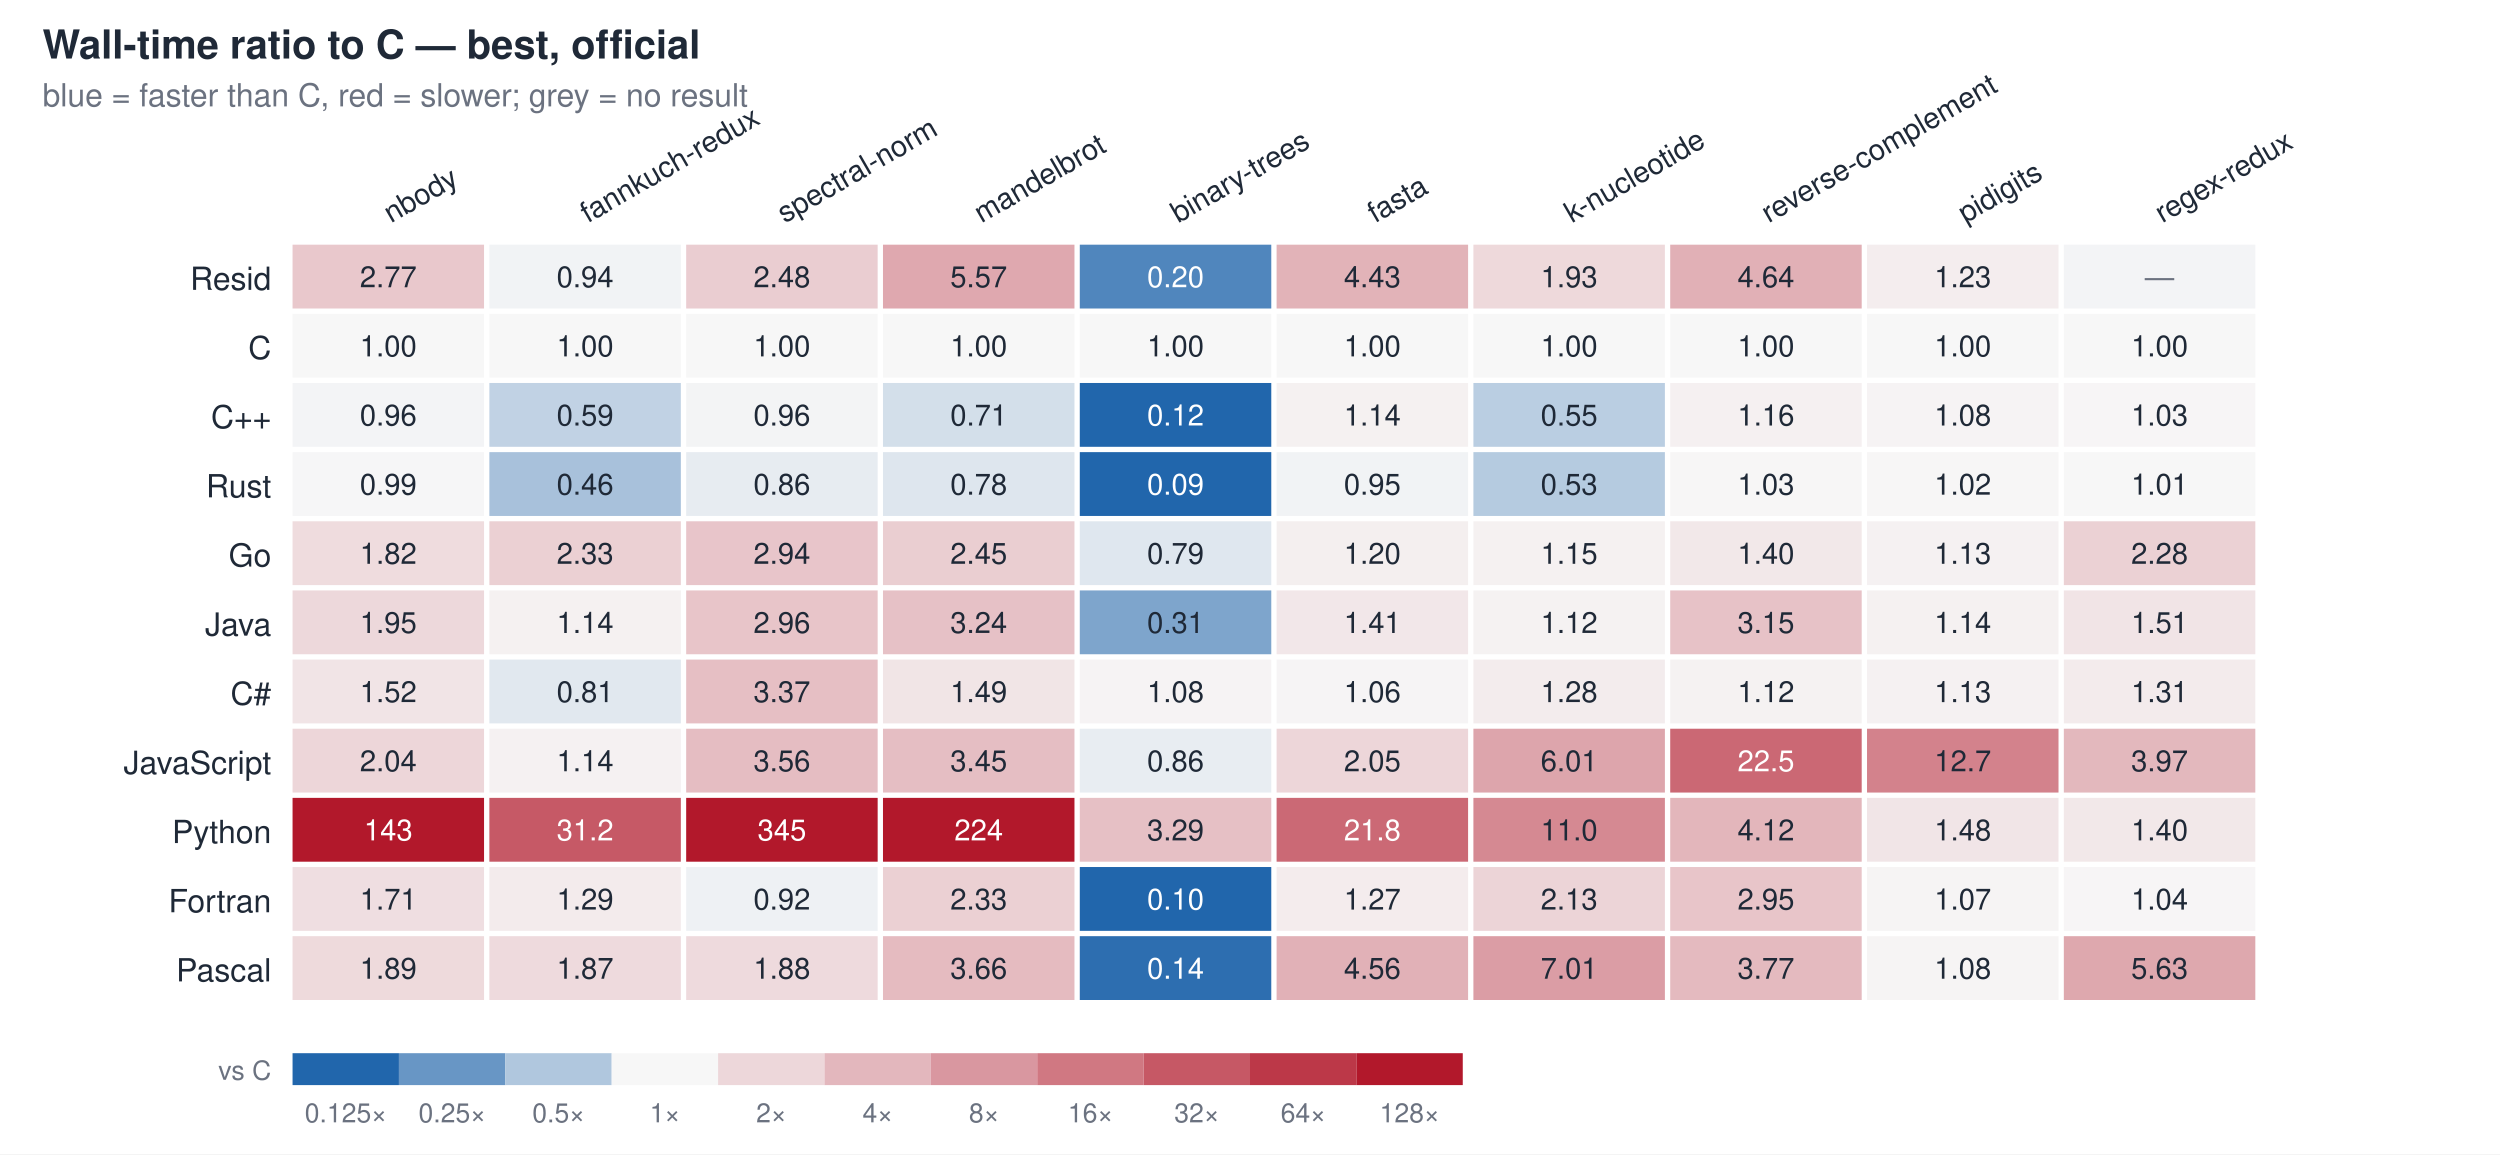
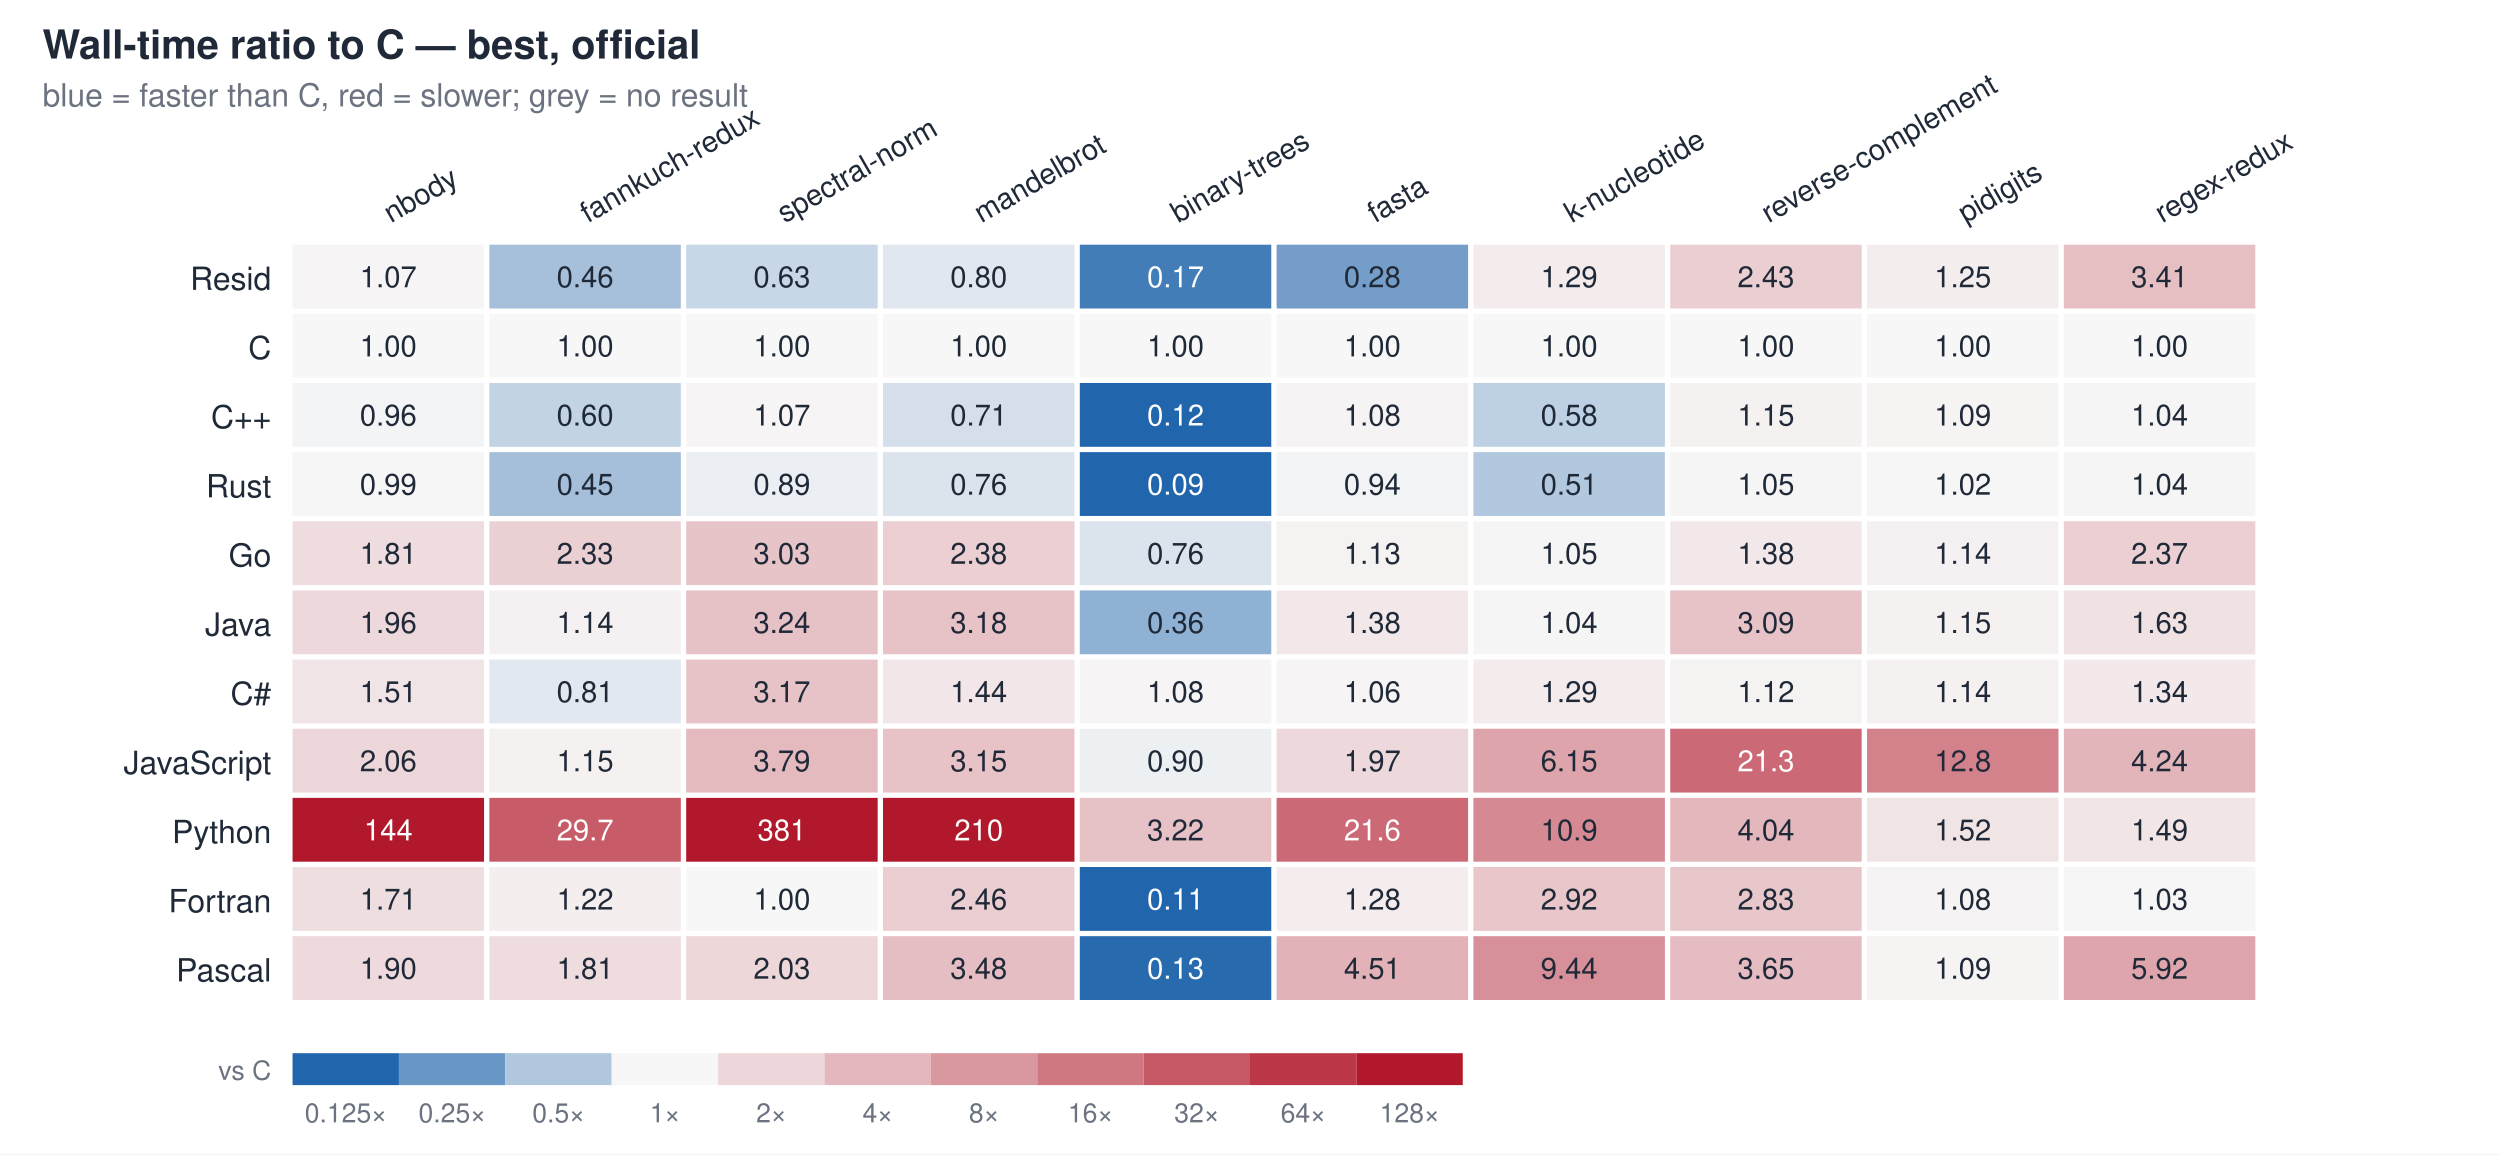
<svg xmlns="http://www.w3.org/2000/svg" width="940" height="434" viewBox="0 0 940 434" font-family="Helvetica, Arial, sans-serif" font-size="11">
  <rect x="0" y="0" width="940" height="434" fill="#ffffff" />
  <text x="16" y="22" font-size="15" font-weight="bold" fill="#1f2937">Wall-time ratio to C — best, official</text>
  <text x="16" y="40" font-size="12" fill="#6b7280">blue = faster than C, red = slower; grey = no result</text>
  <text x="147.0" y="84" text-anchor="start" fill="#1f2937" transform="rotate(-30 147.0 84)">nbody</text>
  <text x="221.0" y="84" text-anchor="start" fill="#1f2937" transform="rotate(-30 221.0 84)">fannkuch-redux</text>
  <text x="295.0" y="84" text-anchor="start" fill="#1f2937" transform="rotate(-30 295.0 84)">spectral-norm</text>
  <text x="369.0" y="84" text-anchor="start" fill="#1f2937" transform="rotate(-30 369.0 84)">mandelbrot</text>
  <text x="443.0" y="84" text-anchor="start" fill="#1f2937" transform="rotate(-30 443.0 84)">binary-trees</text>
  <text x="517.0" y="84" text-anchor="start" fill="#1f2937" transform="rotate(-30 517.0 84)">fasta</text>
  <text x="591.0" y="84" text-anchor="start" fill="#1f2937" transform="rotate(-30 591.0 84)">k-nucleotide</text>
  <text x="665.0" y="84" text-anchor="start" fill="#1f2937" transform="rotate(-30 665.0 84)">reverse-complement</text>
  <text x="739.0" y="84" text-anchor="start" fill="#1f2937" transform="rotate(-30 739.0 84)">pidigits</text>
  <text x="813.0" y="84" text-anchor="start" fill="#1f2937" transform="rotate(-30 813.0 84)">regex-redux</text>
  <text x="102" y="109.0" text-anchor="end" fill="#1f2937" font-size="12">Resid</text>
-   <rect x="110" y="92" width="72" height="24" fill="#e9c8cc" />
-   <text x="146.0" y="108.0" text-anchor="middle" fill="#1f2937">2.77</text>
-   <rect x="184" y="92" width="72" height="24" fill="#f1f3f5" />
-   <text x="220.0" y="108.0" text-anchor="middle" fill="#1f2937">0.94</text>
-   <rect x="258" y="92" width="72" height="24" fill="#eacdd1" />
-   <text x="294.0" y="108.0" text-anchor="middle" fill="#1f2937">2.48</text>
-   <rect x="332" y="92" width="72" height="24" fill="#dfa8af" />
-   <text x="368.0" y="108.0" text-anchor="middle" fill="#1f2937">5.57</text>
-   <rect x="406" y="92" width="72" height="24" fill="#5086bd" />
-   <text x="442.0" y="108.0" text-anchor="middle" fill="#ffffff">0.20</text>
-   <rect x="480" y="92" width="72" height="24" fill="#e2b3b8" />
-   <text x="516.0" y="108.0" text-anchor="middle" fill="#1f2937">4.43</text>
-   <rect x="554" y="92" width="72" height="24" fill="#eed9db" />
-   <text x="590.0" y="108.0" text-anchor="middle" fill="#1f2937">1.93</text>
-   <rect x="628" y="92" width="72" height="24" fill="#e1b0b6" />
-   <text x="664.0" y="108.0" text-anchor="middle" fill="#1f2937">4.64</text>
+   <rect x="110" y="92" width="72" height="24" fill="#f6f4f4" />
+   <text x="146.0" y="108.0" text-anchor="middle" fill="#1f2937">1.07</text>
+   <rect x="184" y="92" width="72" height="24" fill="#a6c0db" />
+   <text x="220.0" y="108.0" text-anchor="middle" fill="#1f2937">0.46</text>
+   <rect x="258" y="92" width="72" height="24" fill="#c8d7e7" />
+   <text x="294.0" y="108.0" text-anchor="middle" fill="#1f2937">0.63</text>
+   <rect x="332" y="92" width="72" height="24" fill="#e0e7ef" />
+   <text x="368.0" y="108.0" text-anchor="middle" fill="#1f2937">0.80</text>
+   <rect x="406" y="92" width="72" height="24" fill="#437db8" />
+   <text x="442.0" y="108.0" text-anchor="middle" fill="#ffffff">0.17</text>
+   <rect x="480" y="92" width="72" height="24" fill="#749ec9" />
+   <text x="516.0" y="108.0" text-anchor="middle" fill="#1f2937">0.28</text>
+   <rect x="554" y="92" width="72" height="24" fill="#f3ebec" />
+   <text x="590.0" y="108.0" text-anchor="middle" fill="#1f2937">1.29</text>
+   <rect x="628" y="92" width="72" height="24" fill="#eaced2" />
+   <text x="664.0" y="108.0" text-anchor="middle" fill="#1f2937">2.43</text>
  <rect x="702" y="92" width="72" height="24" fill="#f4edee" />
-   <text x="738.0" y="108.0" text-anchor="middle" fill="#1f2937">1.23</text>
-   <rect x="776" y="92" width="72" height="24" fill="#f3f4f6" />
-   <text x="812.0" y="108.0" text-anchor="middle" fill="#6b7280">—</text>
+   <text x="738.0" y="108.0" text-anchor="middle" fill="#1f2937">1.25</text>
+   <rect x="776" y="92" width="72" height="24" fill="#e6bfc3" />
+   <text x="812.0" y="108.0" text-anchor="middle" fill="#1f2937">3.41</text>
  <text x="102" y="135.0" text-anchor="end" fill="#1f2937" font-size="12">C</text>
  <rect x="110" y="118" width="72" height="24" fill="#f7f7f7" />
  <text x="146.0" y="134.0" text-anchor="middle" fill="#1f2937">1.00</text>
  <rect x="184" y="118" width="72" height="24" fill="#f7f7f7" />
  <text x="220.0" y="134.0" text-anchor="middle" fill="#1f2937">1.00</text>
  <rect x="258" y="118" width="72" height="24" fill="#f7f7f7" />
  <text x="294.0" y="134.0" text-anchor="middle" fill="#1f2937">1.00</text>
  <rect x="332" y="118" width="72" height="24" fill="#f7f7f7" />
  <text x="368.0" y="134.0" text-anchor="middle" fill="#1f2937">1.00</text>
  <rect x="406" y="118" width="72" height="24" fill="#f7f7f7" />
  <text x="442.0" y="134.0" text-anchor="middle" fill="#1f2937">1.00</text>
  <rect x="480" y="118" width="72" height="24" fill="#f7f7f7" />
  <text x="516.0" y="134.0" text-anchor="middle" fill="#1f2937">1.00</text>
  <rect x="554" y="118" width="72" height="24" fill="#f7f7f7" />
  <text x="590.0" y="134.0" text-anchor="middle" fill="#1f2937">1.00</text>
  <rect x="628" y="118" width="72" height="24" fill="#f7f7f7" />
  <text x="664.0" y="134.0" text-anchor="middle" fill="#1f2937">1.00</text>
  <rect x="702" y="118" width="72" height="24" fill="#f7f7f7" />
  <text x="738.0" y="134.0" text-anchor="middle" fill="#1f2937">1.00</text>
  <rect x="776" y="118" width="72" height="24" fill="#f7f7f7" />
  <text x="812.0" y="134.0" text-anchor="middle" fill="#1f2937">1.00</text>
  <text x="102" y="161.0" text-anchor="end" fill="#1f2937" font-size="12">C++</text>
  <rect x="110" y="144" width="72" height="24" fill="#f3f4f6" />
  <text x="146.0" y="160.0" text-anchor="middle" fill="#1f2937">0.96</text>
-   <rect x="184" y="144" width="72" height="24" fill="#c1d2e4" />
-   <text x="220.0" y="160.0" text-anchor="middle" fill="#1f2937">0.59</text>
-   <rect x="258" y="144" width="72" height="24" fill="#f3f4f5" />
-   <text x="294.0" y="160.0" text-anchor="middle" fill="#1f2937">0.96</text>
-   <rect x="332" y="144" width="72" height="24" fill="#d3dfea" />
+   <rect x="184" y="144" width="72" height="24" fill="#c2d3e4" />
+   <text x="220.0" y="160.0" text-anchor="middle" fill="#1f2937">0.60</text>
+   <rect x="258" y="144" width="72" height="24" fill="#f6f4f4" />
+   <text x="294.0" y="160.0" text-anchor="middle" fill="#1f2937">1.07</text>
+   <rect x="332" y="144" width="72" height="24" fill="#d4dfeb" />
  <text x="368.0" y="160.0" text-anchor="middle" fill="#1f2937">0.71</text>
  <rect x="406" y="144" width="72" height="24" fill="#2166ac" />
  <text x="442.0" y="160.0" text-anchor="middle" fill="#ffffff">0.12</text>
-   <rect x="480" y="144" width="72" height="24" fill="#f5f1f1" />
-   <text x="516.0" y="160.0" text-anchor="middle" fill="#1f2937">1.14</text>
-   <rect x="554" y="144" width="72" height="24" fill="#bacee2" />
-   <text x="590.0" y="160.0" text-anchor="middle" fill="#1f2937">0.55</text>
-   <rect x="628" y="144" width="72" height="24" fill="#f5f0f1" />
-   <text x="664.0" y="160.0" text-anchor="middle" fill="#1f2937">1.16</text>
-   <rect x="702" y="144" width="72" height="24" fill="#f6f3f4" />
-   <text x="738.0" y="160.0" text-anchor="middle" fill="#1f2937">1.08</text>
-   <rect x="776" y="144" width="72" height="24" fill="#f7f5f6" />
-   <text x="812.0" y="160.0" text-anchor="middle" fill="#1f2937">1.03</text>
+   <rect x="480" y="144" width="72" height="24" fill="#f6f3f4" />
+   <text x="516.0" y="160.0" text-anchor="middle" fill="#1f2937">1.08</text>
+   <rect x="554" y="144" width="72" height="24" fill="#bed0e3" />
+   <text x="590.0" y="160.0" text-anchor="middle" fill="#1f2937">0.58</text>
+   <rect x="628" y="144" width="72" height="24" fill="#f5f1f1" />
+   <text x="664.0" y="160.0" text-anchor="middle" fill="#1f2937">1.15</text>
+   <rect x="702" y="144" width="72" height="24" fill="#f6f3f3" />
+   <text x="738.0" y="160.0" text-anchor="middle" fill="#1f2937">1.09</text>
+   <rect x="776" y="144" width="72" height="24" fill="#f6f5f5" />
+   <text x="812.0" y="160.0" text-anchor="middle" fill="#1f2937">1.04</text>
  <text x="102" y="187.0" text-anchor="end" fill="#1f2937" font-size="12">Rust</text>
  <rect x="110" y="170" width="72" height="24" fill="#f6f6f7" />
  <text x="146.0" y="186.0" text-anchor="middle" fill="#1f2937">0.99</text>
-   <rect x="184" y="170" width="72" height="24" fill="#a8c1db" />
-   <text x="220.0" y="186.0" text-anchor="middle" fill="#1f2937">0.46</text>
-   <rect x="258" y="170" width="72" height="24" fill="#e7ecf1" />
-   <text x="294.0" y="186.0" text-anchor="middle" fill="#1f2937">0.86</text>
-   <rect x="332" y="170" width="72" height="24" fill="#dee6ee" />
-   <text x="368.0" y="186.0" text-anchor="middle" fill="#1f2937">0.78</text>
+   <rect x="184" y="170" width="72" height="24" fill="#a5bfda" />
+   <text x="220.0" y="186.0" text-anchor="middle" fill="#1f2937">0.45</text>
+   <rect x="258" y="170" width="72" height="24" fill="#ebeff3" />
+   <text x="294.0" y="186.0" text-anchor="middle" fill="#1f2937">0.89</text>
+   <rect x="332" y="170" width="72" height="24" fill="#dbe4ed" />
+   <text x="368.0" y="186.0" text-anchor="middle" fill="#1f2937">0.76</text>
  <rect x="406" y="170" width="72" height="24" fill="#2166ac" />
  <text x="442.0" y="186.0" text-anchor="middle" fill="#ffffff">0.09</text>
  <rect x="480" y="170" width="72" height="24" fill="#f1f3f5" />
-   <text x="516.0" y="186.0" text-anchor="middle" fill="#1f2937">0.95</text>
-   <rect x="554" y="170" width="72" height="24" fill="#b5cbe0" />
-   <text x="590.0" y="186.0" text-anchor="middle" fill="#1f2937">0.53</text>
-   <rect x="628" y="170" width="72" height="24" fill="#f7f6f6" />
-   <text x="664.0" y="186.0" text-anchor="middle" fill="#1f2937">1.03</text>
+   <text x="516.0" y="186.0" text-anchor="middle" fill="#1f2937">0.94</text>
+   <rect x="554" y="170" width="72" height="24" fill="#b1c8de" />
+   <text x="590.0" y="186.0" text-anchor="middle" fill="#1f2937">0.51</text>
+   <rect x="628" y="170" width="72" height="24" fill="#f6f5f5" />
+   <text x="664.0" y="186.0" text-anchor="middle" fill="#1f2937">1.05</text>
  <rect x="702" y="170" width="72" height="24" fill="#f7f6f6" />
  <text x="738.0" y="186.0" text-anchor="middle" fill="#1f2937">1.02</text>
-   <rect x="776" y="170" width="72" height="24" fill="#f7f7f7" />
-   <text x="812.0" y="186.0" text-anchor="middle" fill="#1f2937">1.01</text>
+   <rect x="776" y="170" width="72" height="24" fill="#f6f5f5" />
+   <text x="812.0" y="186.0" text-anchor="middle" fill="#1f2937">1.04</text>
  <text x="102" y="213.0" text-anchor="end" fill="#1f2937" font-size="12">Go</text>
  <rect x="110" y="196" width="72" height="24" fill="#efdcde" />
-   <text x="146.0" y="212.0" text-anchor="middle" fill="#1f2937">1.82</text>
+   <text x="146.0" y="212.0" text-anchor="middle" fill="#1f2937">1.81</text>
  <rect x="184" y="196" width="72" height="24" fill="#ebd0d3" />
  <text x="220.0" y="212.0" text-anchor="middle" fill="#1f2937">2.33</text>
-   <rect x="258" y="196" width="72" height="24" fill="#e8c5ca" />
-   <text x="294.0" y="212.0" text-anchor="middle" fill="#1f2937">2.94</text>
-   <rect x="332" y="196" width="72" height="24" fill="#eaced1" />
-   <text x="368.0" y="212.0" text-anchor="middle" fill="#1f2937">2.45</text>
-   <rect x="406" y="196" width="72" height="24" fill="#dfe7ef" />
-   <text x="442.0" y="212.0" text-anchor="middle" fill="#1f2937">0.79</text>
-   <rect x="480" y="196" width="72" height="24" fill="#f4efef" />
-   <text x="516.0" y="212.0" text-anchor="middle" fill="#1f2937">1.20</text>
-   <rect x="554" y="196" width="72" height="24" fill="#f5f1f1" />
-   <text x="590.0" y="212.0" text-anchor="middle" fill="#1f2937">1.15</text>
+   <rect x="258" y="196" width="72" height="24" fill="#e7c4c8" />
+   <text x="294.0" y="212.0" text-anchor="middle" fill="#1f2937">3.03</text>
+   <rect x="332" y="196" width="72" height="24" fill="#ebcfd3" />
+   <text x="368.0" y="212.0" text-anchor="middle" fill="#1f2937">2.38</text>
+   <rect x="406" y="196" width="72" height="24" fill="#dbe4ed" />
+   <text x="442.0" y="212.0" text-anchor="middle" fill="#1f2937">0.76</text>
+   <rect x="480" y="196" width="72" height="24" fill="#f5f2f2" />
+   <text x="516.0" y="212.0" text-anchor="middle" fill="#1f2937">1.13</text>
+   <rect x="554" y="196" width="72" height="24" fill="#f6f5f5" />
+   <text x="590.0" y="212.0" text-anchor="middle" fill="#1f2937">1.05</text>
  <rect x="628" y="196" width="72" height="24" fill="#f2e8e9" />
-   <text x="664.0" y="212.0" text-anchor="middle" fill="#1f2937">1.40</text>
+   <text x="664.0" y="212.0" text-anchor="middle" fill="#1f2937">1.38</text>
  <rect x="702" y="196" width="72" height="24" fill="#f5f1f2" />
-   <text x="738.0" y="212.0" text-anchor="middle" fill="#1f2937">1.13</text>
-   <rect x="776" y="196" width="72" height="24" fill="#ebd1d4" />
-   <text x="812.0" y="212.0" text-anchor="middle" fill="#1f2937">2.28</text>
+   <text x="738.0" y="212.0" text-anchor="middle" fill="#1f2937">1.14</text>
+   <rect x="776" y="196" width="72" height="24" fill="#ebcfd3" />
+   <text x="812.0" y="212.0" text-anchor="middle" fill="#1f2937">2.37</text>
  <text x="102" y="239.0" text-anchor="end" fill="#1f2937" font-size="12">Java</text>
  <rect x="110" y="222" width="72" height="24" fill="#edd8db" />
-   <text x="146.0" y="238.0" text-anchor="middle" fill="#1f2937">1.95</text>
-   <rect x="184" y="222" width="72" height="24" fill="#f5f1f1" />
+   <text x="146.0" y="238.0" text-anchor="middle" fill="#1f2937">1.96</text>
+   <rect x="184" y="222" width="72" height="24" fill="#f5f1f2" />
  <text x="220.0" y="238.0" text-anchor="middle" fill="#1f2937">1.14</text>
-   <rect x="258" y="222" width="72" height="24" fill="#e8c5c9" />
-   <text x="294.0" y="238.0" text-anchor="middle" fill="#1f2937">2.96</text>
-   <rect x="332" y="222" width="72" height="24" fill="#e6c1c6" />
-   <text x="368.0" y="238.0" text-anchor="middle" fill="#1f2937">3.24</text>
-   <rect x="406" y="222" width="72" height="24" fill="#7ea5cc" />
-   <text x="442.0" y="238.0" text-anchor="middle" fill="#1f2937">0.31</text>
-   <rect x="480" y="222" width="72" height="24" fill="#f2e7e9" />
-   <text x="516.0" y="238.0" text-anchor="middle" fill="#1f2937">1.41</text>
-   <rect x="554" y="222" width="72" height="24" fill="#f5f2f2" />
-   <text x="590.0" y="238.0" text-anchor="middle" fill="#1f2937">1.12</text>
-   <rect x="628" y="222" width="72" height="24" fill="#e7c2c7" />
-   <text x="664.0" y="238.0" text-anchor="middle" fill="#1f2937">3.15</text>
+   <rect x="258" y="222" width="72" height="24" fill="#e6c1c6" />
+   <text x="294.0" y="238.0" text-anchor="middle" fill="#1f2937">3.24</text>
+   <rect x="332" y="222" width="72" height="24" fill="#e7c2c6" />
+   <text x="368.0" y="238.0" text-anchor="middle" fill="#1f2937">3.18</text>
+   <rect x="406" y="222" width="72" height="24" fill="#8fb1d3" />
+   <text x="442.0" y="238.0" text-anchor="middle" fill="#1f2937">0.36</text>
+   <rect x="480" y="222" width="72" height="24" fill="#f2e8ea" />
+   <text x="516.0" y="238.0" text-anchor="middle" fill="#1f2937">1.38</text>
+   <rect x="554" y="222" width="72" height="24" fill="#f6f5f5" />
+   <text x="590.0" y="238.0" text-anchor="middle" fill="#1f2937">1.04</text>
+   <rect x="628" y="222" width="72" height="24" fill="#e7c3c8" />
+   <text x="664.0" y="238.0" text-anchor="middle" fill="#1f2937">3.09</text>
  <rect x="702" y="222" width="72" height="24" fill="#f5f1f1" />
-   <text x="738.0" y="238.0" text-anchor="middle" fill="#1f2937">1.14</text>
-   <rect x="776" y="222" width="72" height="24" fill="#f1e4e6" />
-   <text x="812.0" y="238.0" text-anchor="middle" fill="#1f2937">1.51</text>
+   <text x="738.0" y="238.0" text-anchor="middle" fill="#1f2937">1.15</text>
+   <rect x="776" y="222" width="72" height="24" fill="#f0e1e3" />
+   <text x="812.0" y="238.0" text-anchor="middle" fill="#1f2937">1.63</text>
  <text x="102" y="265.0" text-anchor="end" fill="#1f2937" font-size="12">C#</text>
  <rect x="110" y="248" width="72" height="24" fill="#f1e4e6" />
-   <text x="146.0" y="264.0" text-anchor="middle" fill="#1f2937">1.52</text>
+   <text x="146.0" y="264.0" text-anchor="middle" fill="#1f2937">1.51</text>
  <rect x="184" y="248" width="72" height="24" fill="#e1e8ef" />
  <text x="220.0" y="264.0" text-anchor="middle" fill="#1f2937">0.81</text>
-   <rect x="258" y="248" width="72" height="24" fill="#e6bfc4" />
-   <text x="294.0" y="264.0" text-anchor="middle" fill="#1f2937">3.37</text>
-   <rect x="332" y="248" width="72" height="24" fill="#f1e5e6" />
-   <text x="368.0" y="264.0" text-anchor="middle" fill="#1f2937">1.49</text>
-   <rect x="406" y="248" width="72" height="24" fill="#f6f3f4" />
+   <rect x="258" y="248" width="72" height="24" fill="#e7c2c7" />
+   <text x="294.0" y="264.0" text-anchor="middle" fill="#1f2937">3.17</text>
+   <rect x="332" y="248" width="72" height="24" fill="#f2e6e8" />
+   <text x="368.0" y="264.0" text-anchor="middle" fill="#1f2937">1.44</text>
+   <rect x="406" y="248" width="72" height="24" fill="#f6f4f4" />
  <text x="442.0" y="264.0" text-anchor="middle" fill="#1f2937">1.08</text>
  <rect x="480" y="248" width="72" height="24" fill="#f6f4f5" />
  <text x="516.0" y="264.0" text-anchor="middle" fill="#1f2937">1.06</text>
-   <rect x="554" y="248" width="72" height="24" fill="#f3eced" />
-   <text x="590.0" y="264.0" text-anchor="middle" fill="#1f2937">1.28</text>
+   <rect x="554" y="248" width="72" height="24" fill="#f3ebec" />
+   <text x="590.0" y="264.0" text-anchor="middle" fill="#1f2937">1.29</text>
  <rect x="628" y="248" width="72" height="24" fill="#f5f2f2" />
  <text x="664.0" y="264.0" text-anchor="middle" fill="#1f2937">1.12</text>
-   <rect x="702" y="248" width="72" height="24" fill="#f5f1f2" />
-   <text x="738.0" y="264.0" text-anchor="middle" fill="#1f2937">1.13</text>
-   <rect x="776" y="248" width="72" height="24" fill="#f3ebec" />
-   <text x="812.0" y="264.0" text-anchor="middle" fill="#1f2937">1.31</text>
+   <rect x="702" y="248" width="72" height="24" fill="#f5f1f1" />
+   <text x="738.0" y="264.0" text-anchor="middle" fill="#1f2937">1.14</text>
+   <rect x="776" y="248" width="72" height="24" fill="#f3e9eb" />
+   <text x="812.0" y="264.0" text-anchor="middle" fill="#1f2937">1.34</text>
  <text x="102" y="291.0" text-anchor="end" fill="#1f2937" font-size="12">JavaScript</text>
  <rect x="110" y="274" width="72" height="24" fill="#edd6d9" />
-   <text x="146.0" y="290.0" text-anchor="middle" fill="#1f2937">2.04</text>
-   <rect x="184" y="274" width="72" height="24" fill="#f5f1f2" />
-   <text x="220.0" y="290.0" text-anchor="middle" fill="#1f2937">1.14</text>
-   <rect x="258" y="274" width="72" height="24" fill="#e5bdc2" />
-   <text x="294.0" y="290.0" text-anchor="middle" fill="#1f2937">3.56</text>
-   <rect x="332" y="274" width="72" height="24" fill="#e5bec3" />
-   <text x="368.0" y="290.0" text-anchor="middle" fill="#1f2937">3.45</text>
-   <rect x="406" y="274" width="72" height="24" fill="#e8edf2" />
-   <text x="442.0" y="290.0" text-anchor="middle" fill="#1f2937">0.86</text>
-   <rect x="480" y="274" width="72" height="24" fill="#edd6d9" />
-   <text x="516.0" y="290.0" text-anchor="middle" fill="#1f2937">2.05</text>
-   <rect x="554" y="274" width="72" height="24" fill="#dda5ac" />
-   <text x="590.0" y="290.0" text-anchor="middle" fill="#1f2937">6.01</text>
-   <rect x="628" y="274" width="72" height="24" fill="#cb6874" />
-   <text x="664.0" y="290.0" text-anchor="middle" fill="#ffffff">22.5</text>
+   <text x="146.0" y="290.0" text-anchor="middle" fill="#1f2937">2.06</text>
+   <rect x="184" y="274" width="72" height="24" fill="#f5f1f1" />
+   <text x="220.0" y="290.0" text-anchor="middle" fill="#1f2937">1.15</text>
+   <rect x="258" y="274" width="72" height="24" fill="#e4babf" />
+   <text x="294.0" y="290.0" text-anchor="middle" fill="#1f2937">3.79</text>
+   <rect x="332" y="274" width="72" height="24" fill="#e7c2c7" />
+   <text x="368.0" y="290.0" text-anchor="middle" fill="#1f2937">3.15</text>
+   <rect x="406" y="274" width="72" height="24" fill="#edf0f3" />
+   <text x="442.0" y="290.0" text-anchor="middle" fill="#1f2937">0.90</text>
+   <rect x="480" y="274" width="72" height="24" fill="#edd8db" />
+   <text x="516.0" y="290.0" text-anchor="middle" fill="#1f2937">1.97</text>
+   <rect x="554" y="274" width="72" height="24" fill="#dda4ab" />
+   <text x="590.0" y="290.0" text-anchor="middle" fill="#1f2937">6.15</text>
+   <rect x="628" y="274" width="72" height="24" fill="#cb6a76" />
+   <text x="664.0" y="290.0" text-anchor="middle" fill="#ffffff">21.3</text>
  <rect x="702" y="274" width="72" height="24" fill="#d3828c" />
-   <text x="738.0" y="290.0" text-anchor="middle" fill="#1f2937">12.7</text>
-   <rect x="776" y="274" width="72" height="24" fill="#e3b8bd" />
-   <text x="812.0" y="290.0" text-anchor="middle" fill="#1f2937">3.97</text>
+   <text x="738.0" y="290.0" text-anchor="middle" fill="#1f2937">12.8</text>
+   <rect x="776" y="274" width="72" height="24" fill="#e2b5ba" />
+   <text x="812.0" y="290.0" text-anchor="middle" fill="#1f2937">4.24</text>
  <text x="102" y="317.0" text-anchor="end" fill="#1f2937" font-size="12">Python</text>
  <rect x="110" y="300" width="72" height="24" fill="#b2182b" />
-   <text x="146.0" y="316.0" text-anchor="middle" fill="#ffffff">143</text>
-   <rect x="184" y="300" width="72" height="24" fill="#c65966" />
-   <text x="220.0" y="316.0" text-anchor="middle" fill="#ffffff">31.2</text>
+   <text x="146.0" y="316.0" text-anchor="middle" fill="#ffffff">144</text>
+   <rect x="184" y="300" width="72" height="24" fill="#c75b68" />
+   <text x="220.0" y="316.0" text-anchor="middle" fill="#ffffff">29.7</text>
  <rect x="258" y="300" width="72" height="24" fill="#b2182b" />
-   <text x="294.0" y="316.0" text-anchor="middle" fill="#ffffff">345</text>
+   <text x="294.0" y="316.0" text-anchor="middle" fill="#ffffff">381</text>
  <rect x="332" y="300" width="72" height="24" fill="#b2182b" />
-   <text x="368.0" y="316.0" text-anchor="middle" fill="#ffffff">224</text>
-   <rect x="406" y="300" width="72" height="24" fill="#e6c0c5" />
-   <text x="442.0" y="316.0" text-anchor="middle" fill="#1f2937">3.29</text>
-   <rect x="480" y="300" width="72" height="24" fill="#cb6975" />
-   <text x="516.0" y="316.0" text-anchor="middle" fill="#ffffff">21.8</text>
-   <rect x="554" y="300" width="72" height="24" fill="#d58992" />
-   <text x="590.0" y="316.0" text-anchor="middle" fill="#1f2937">11.0</text>
-   <rect x="628" y="300" width="72" height="24" fill="#e3b6bb" />
-   <text x="664.0" y="316.0" text-anchor="middle" fill="#1f2937">4.12</text>
-   <rect x="702" y="300" width="72" height="24" fill="#f1e5e7" />
-   <text x="738.0" y="316.0" text-anchor="middle" fill="#1f2937">1.48</text>
-   <rect x="776" y="300" width="72" height="24" fill="#f2e8e9" />
-   <text x="812.0" y="316.0" text-anchor="middle" fill="#1f2937">1.40</text>
+   <text x="368.0" y="316.0" text-anchor="middle" fill="#ffffff">210</text>
+   <rect x="406" y="300" width="72" height="24" fill="#e6c1c6" />
+   <text x="442.0" y="316.0" text-anchor="middle" fill="#1f2937">3.22</text>
+   <rect x="480" y="300" width="72" height="24" fill="#cb6a76" />
+   <text x="516.0" y="316.0" text-anchor="middle" fill="#ffffff">21.6</text>
+   <rect x="554" y="300" width="72" height="24" fill="#d58993" />
+   <text x="590.0" y="316.0" text-anchor="middle" fill="#1f2937">10.9</text>
+   <rect x="628" y="300" width="72" height="24" fill="#e3b7bc" />
+   <text x="664.0" y="316.0" text-anchor="middle" fill="#1f2937">4.04</text>
+   <rect x="702" y="300" width="72" height="24" fill="#f1e4e5" />
+   <text x="738.0" y="316.0" text-anchor="middle" fill="#1f2937">1.52</text>
+   <rect x="776" y="300" width="72" height="24" fill="#f1e5e6" />
+   <text x="812.0" y="316.0" text-anchor="middle" fill="#1f2937">1.49</text>
  <text x="102" y="343.0" text-anchor="end" fill="#1f2937" font-size="12">Fortran</text>
-   <rect x="110" y="326" width="72" height="24" fill="#efdee1" />
+   <rect x="110" y="326" width="72" height="24" fill="#efdee0" />
  <text x="146.0" y="342.0" text-anchor="middle" fill="#1f2937">1.71</text>
-   <rect x="184" y="326" width="72" height="24" fill="#f3ebec" />
-   <text x="220.0" y="342.0" text-anchor="middle" fill="#1f2937">1.29</text>
-   <rect x="258" y="326" width="72" height="24" fill="#eef1f4" />
-   <text x="294.0" y="342.0" text-anchor="middle" fill="#1f2937">0.92</text>
-   <rect x="332" y="326" width="72" height="24" fill="#ebd0d3" />
-   <text x="368.0" y="342.0" text-anchor="middle" fill="#1f2937">2.33</text>
+   <rect x="184" y="326" width="72" height="24" fill="#f4eeef" />
+   <text x="220.0" y="342.0" text-anchor="middle" fill="#1f2937">1.22</text>
+   <rect x="258" y="326" width="72" height="24" fill="#f7f7f7" />
+   <text x="294.0" y="342.0" text-anchor="middle" fill="#1f2937">1.00</text>
+   <rect x="332" y="326" width="72" height="24" fill="#eaced1" />
+   <text x="368.0" y="342.0" text-anchor="middle" fill="#1f2937">2.46</text>
  <rect x="406" y="326" width="72" height="24" fill="#2166ac" />
-   <text x="442.0" y="342.0" text-anchor="middle" fill="#ffffff">0.10</text>
+   <text x="442.0" y="342.0" text-anchor="middle" fill="#ffffff">0.11</text>
  <rect x="480" y="326" width="72" height="24" fill="#f4eced" />
-   <text x="516.0" y="342.0" text-anchor="middle" fill="#1f2937">1.27</text>
-   <rect x="554" y="326" width="72" height="24" fill="#ecd4d7" />
-   <text x="590.0" y="342.0" text-anchor="middle" fill="#1f2937">2.13</text>
-   <rect x="628" y="326" width="72" height="24" fill="#e8c5c9" />
-   <text x="664.0" y="342.0" text-anchor="middle" fill="#1f2937">2.95</text>
-   <rect x="702" y="326" width="72" height="24" fill="#f6f4f4" />
-   <text x="738.0" y="342.0" text-anchor="middle" fill="#1f2937">1.07</text>
-   <rect x="776" y="326" width="72" height="24" fill="#f7f5f6" />
-   <text x="812.0" y="342.0" text-anchor="middle" fill="#1f2937">1.04</text>
+   <text x="516.0" y="342.0" text-anchor="middle" fill="#1f2937">1.28</text>
+   <rect x="554" y="326" width="72" height="24" fill="#e8c6ca" />
+   <text x="590.0" y="342.0" text-anchor="middle" fill="#1f2937">2.92</text>
+   <rect x="628" y="326" width="72" height="24" fill="#e8c7cb" />
+   <text x="664.0" y="342.0" text-anchor="middle" fill="#1f2937">2.83</text>
+   <rect x="702" y="326" width="72" height="24" fill="#f6f3f4" />
+   <text x="738.0" y="342.0" text-anchor="middle" fill="#1f2937">1.08</text>
+   <rect x="776" y="326" width="72" height="24" fill="#f7f6f6" />
+   <text x="812.0" y="342.0" text-anchor="middle" fill="#1f2937">1.03</text>
  <text x="102" y="369.0" text-anchor="end" fill="#1f2937" font-size="12">Pascal</text>
  <rect x="110" y="352" width="72" height="24" fill="#eedadc" />
-   <text x="146.0" y="368.0" text-anchor="middle" fill="#1f2937">1.89</text>
-   <rect x="184" y="352" width="72" height="24" fill="#eedadd" />
-   <text x="220.0" y="368.0" text-anchor="middle" fill="#1f2937">1.87</text>
-   <rect x="258" y="352" width="72" height="24" fill="#eedadd" />
-   <text x="294.0" y="368.0" text-anchor="middle" fill="#1f2937">1.88</text>
-   <rect x="332" y="352" width="72" height="24" fill="#e5bbc0" />
-   <text x="368.0" y="368.0" text-anchor="middle" fill="#1f2937">3.66</text>
-   <rect x="406" y="352" width="72" height="24" fill="#2d6eb0" />
-   <text x="442.0" y="368.0" text-anchor="middle" fill="#ffffff">0.14</text>
-   <rect x="480" y="352" width="72" height="24" fill="#e1b1b7" />
-   <text x="516.0" y="368.0" text-anchor="middle" fill="#1f2937">4.56</text>
-   <rect x="554" y="352" width="72" height="24" fill="#db9da5" />
-   <text x="590.0" y="368.0" text-anchor="middle" fill="#1f2937">7.01</text>
-   <rect x="628" y="352" width="72" height="24" fill="#e4babf" />
-   <text x="664.0" y="368.0" text-anchor="middle" fill="#1f2937">3.77</text>
-   <rect x="702" y="352" width="72" height="24" fill="#f6f4f4" />
-   <text x="738.0" y="368.0" text-anchor="middle" fill="#1f2937">1.08</text>
-   <rect x="776" y="352" width="72" height="24" fill="#dea8ae" />
-   <text x="812.0" y="368.0" text-anchor="middle" fill="#1f2937">5.63</text>
+   <text x="146.0" y="368.0" text-anchor="middle" fill="#1f2937">1.90</text>
+   <rect x="184" y="352" width="72" height="24" fill="#efdcde" />
+   <text x="220.0" y="368.0" text-anchor="middle" fill="#1f2937">1.81</text>
+   <rect x="258" y="352" width="72" height="24" fill="#edd7d9" />
+   <text x="294.0" y="368.0" text-anchor="middle" fill="#1f2937">2.03</text>
+   <rect x="332" y="352" width="72" height="24" fill="#e5bec3" />
+   <text x="368.0" y="368.0" text-anchor="middle" fill="#1f2937">3.48</text>
+   <rect x="406" y="352" width="72" height="24" fill="#276aae" />
+   <text x="442.0" y="368.0" text-anchor="middle" fill="#ffffff">0.13</text>
+   <rect x="480" y="352" width="72" height="24" fill="#e2b2b8" />
+   <text x="516.0" y="368.0" text-anchor="middle" fill="#1f2937">4.51</text>
+   <rect x="554" y="352" width="72" height="24" fill="#d79099" />
+   <text x="590.0" y="368.0" text-anchor="middle" fill="#1f2937">9.44</text>
+   <rect x="628" y="352" width="72" height="24" fill="#e5bcc1" />
+   <text x="664.0" y="368.0" text-anchor="middle" fill="#1f2937">3.65</text>
+   <rect x="702" y="352" width="72" height="24" fill="#f6f3f3" />
+   <text x="738.0" y="368.0" text-anchor="middle" fill="#1f2937">1.09</text>
+   <rect x="776" y="352" width="72" height="24" fill="#dea5ac" />
+   <text x="812.0" y="368.0" text-anchor="middle" fill="#1f2937">5.92</text>
  <rect x="110" y="396" width="40" height="12" fill="#2166ac" />
  <text x="130.0" y="422" text-anchor="middle" fill="#6b7280" font-size="10">0.125×</text>
  <rect x="150" y="396" width="40" height="12" fill="#6896c5" />
  <text x="170.0" y="422" text-anchor="middle" fill="#6b7280" font-size="10">0.25×</text>
  <rect x="190" y="396" width="40" height="12" fill="#b0c7de" />
  <text x="210.0" y="422" text-anchor="middle" fill="#6b7280" font-size="10">0.5×</text>
  <rect x="230" y="396" width="40" height="12" fill="#f7f7f7" />
  <text x="250.0" y="422" text-anchor="middle" fill="#6b7280" font-size="10">1×</text>
  <rect x="270" y="396" width="40" height="12" fill="#edd7da" />
  <text x="290.0" y="422" text-anchor="middle" fill="#6b7280" font-size="10">2×</text>
  <rect x="310" y="396" width="40" height="12" fill="#e3b7bd" />
  <text x="330.0" y="422" text-anchor="middle" fill="#6b7280" font-size="10">4×</text>
  <rect x="350" y="396" width="40" height="12" fill="#d997a0" />
  <text x="370.0" y="422" text-anchor="middle" fill="#6b7280" font-size="10">8×</text>
  <rect x="390" y="396" width="40" height="12" fill="#d07882" />
  <text x="410.0" y="422" text-anchor="middle" fill="#6b7280" font-size="10">16×</text>
  <rect x="430" y="396" width="40" height="12" fill="#c65865" />
  <text x="450.0" y="422" text-anchor="middle" fill="#6b7280" font-size="10">32×</text>
  <rect x="470" y="396" width="40" height="12" fill="#bc3848" />
  <text x="490.0" y="422" text-anchor="middle" fill="#6b7280" font-size="10">64×</text>
  <rect x="510" y="396" width="40" height="12" fill="#b2182b" />
  <text x="530.0" y="422" text-anchor="middle" fill="#6b7280" font-size="10">128×</text>
  <text x="102" y="406" text-anchor="end" fill="#6b7280" font-size="10">vs C</text>
</svg>
